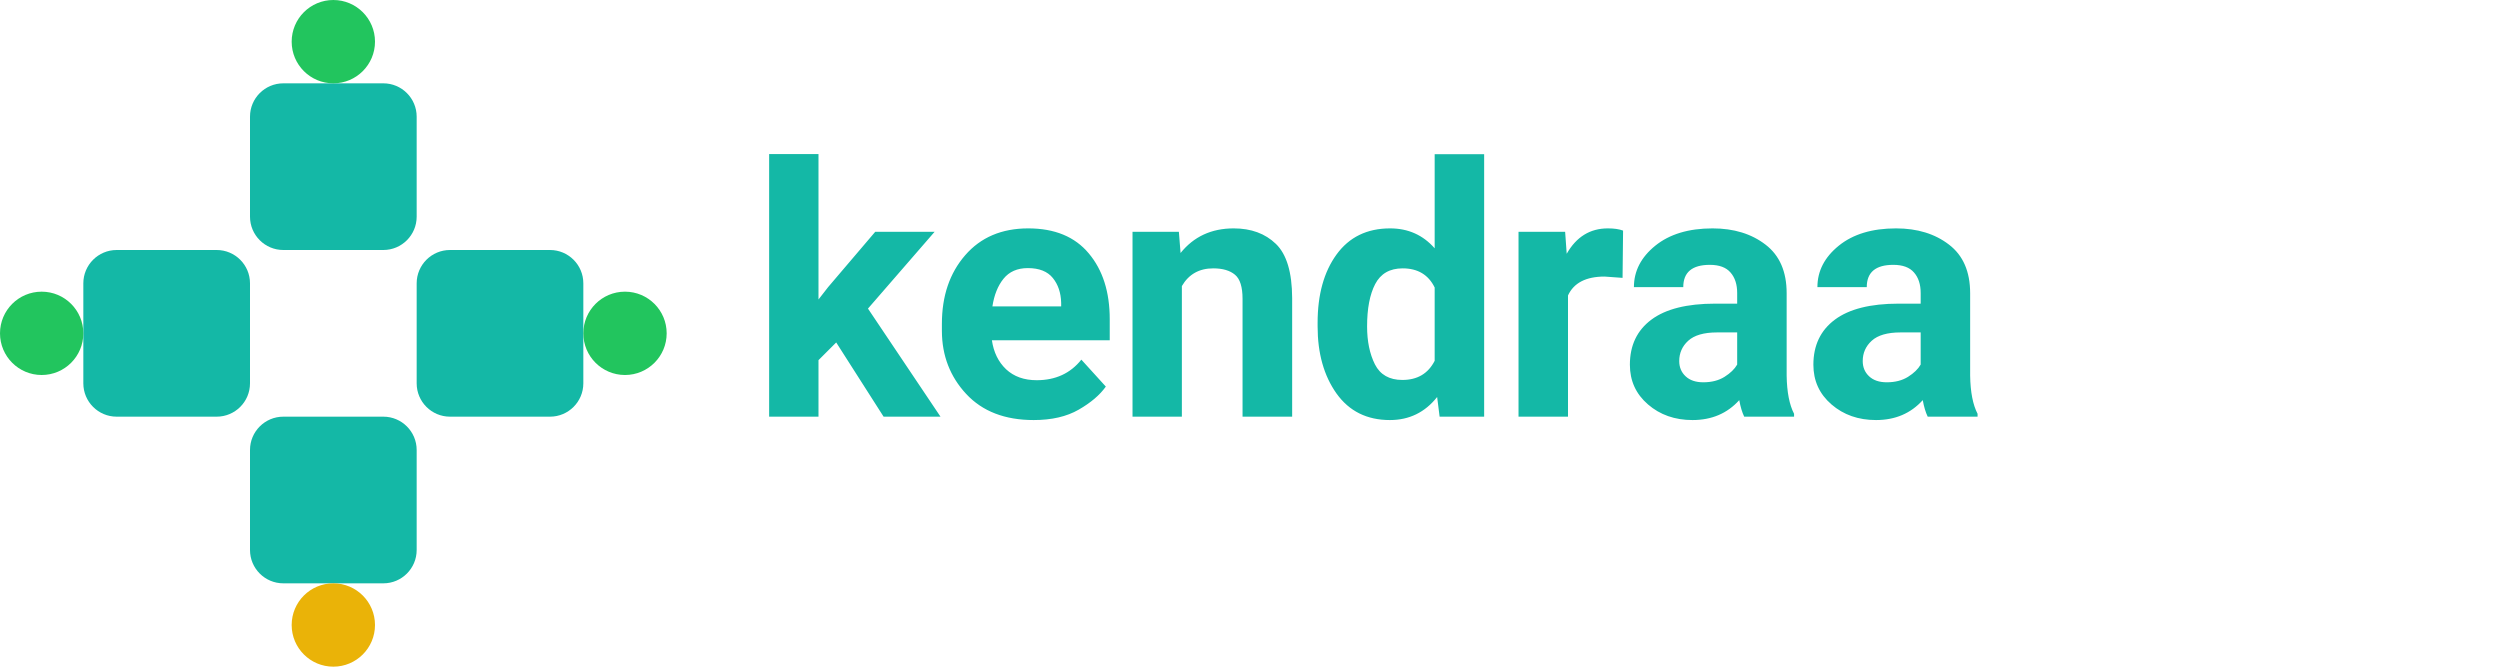
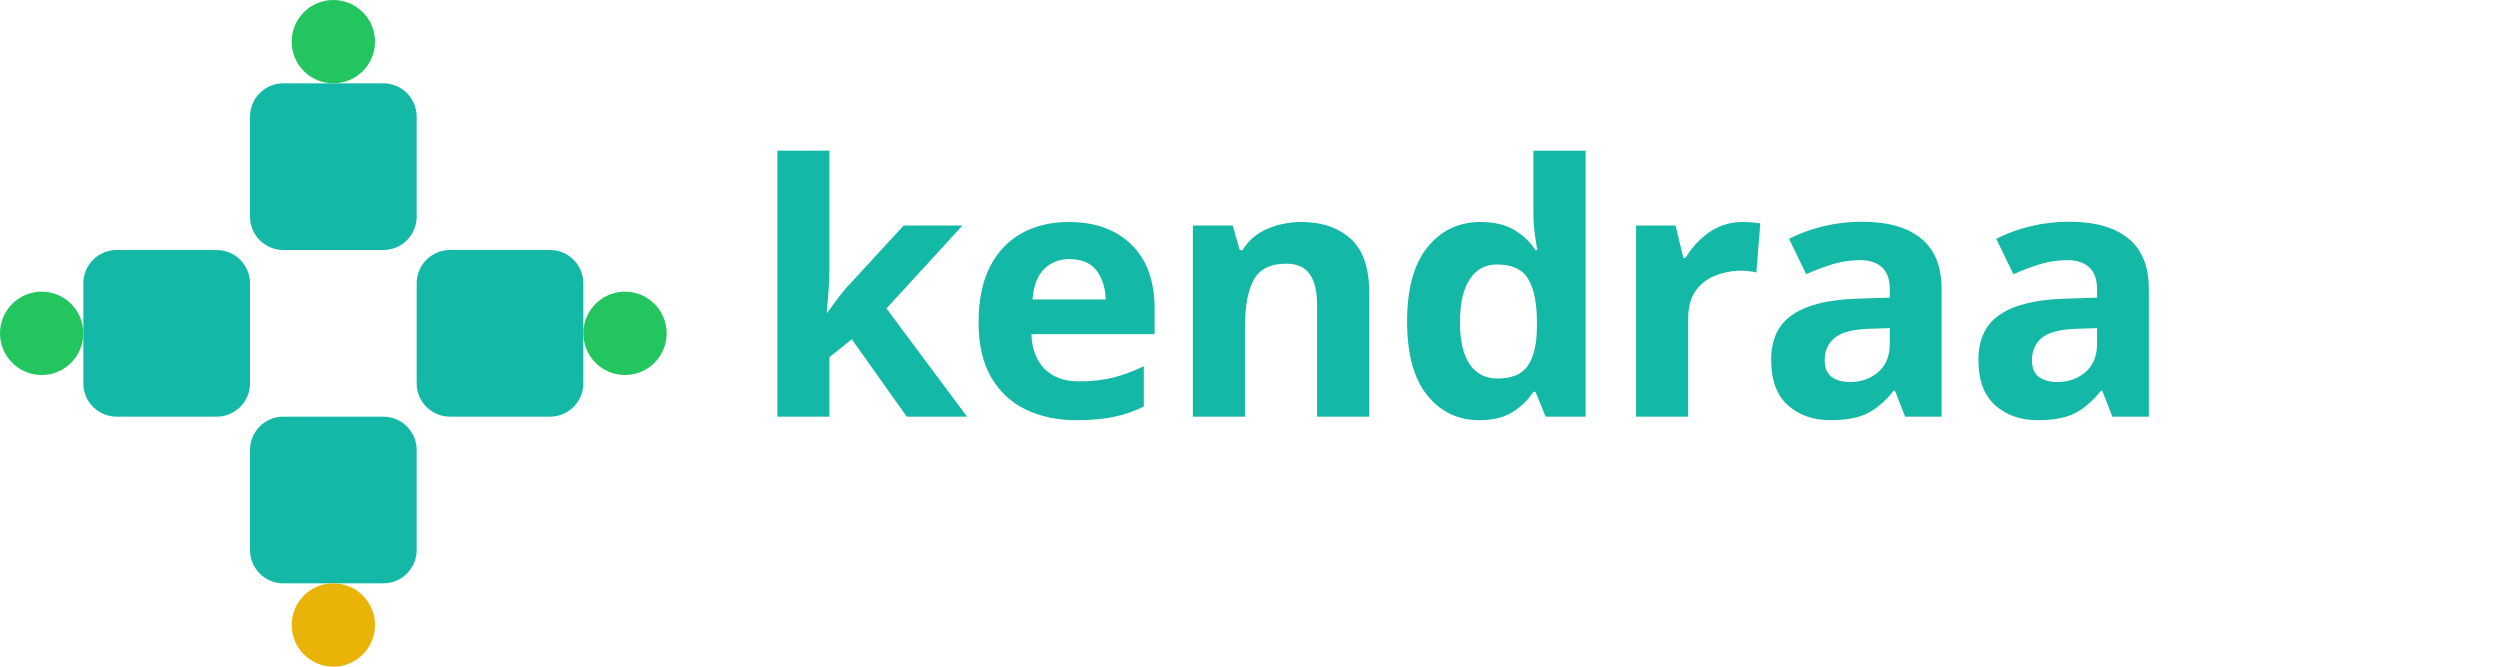
<svg xmlns="http://www.w3.org/2000/svg" width="300" height="80" viewBox="0 0 300 80">
  <defs>
    <style>
      .logo-text {
-         font-family: -apple-system, BlinkMacSystemFont, 'Segoe UI', Roboto, 'Helvetica Neue', Arial, sans-serif;
+         font-family: 'Century Gothic', 'CenturyGothic', 'AppleGothic', sans-serif;
        font-size: 42px;
-         font-weight: 600;
+         font-weight: 700;
        letter-spacing: -0.5px;
        fill: #14b8a6;
      }
    </style>
  </defs>
  <g transform="translate(10,10)">
    <rect x="20" y="0" width="20" height="20" rx="4" fill="#14b8a6" />
    <rect x="0" y="20" width="20" height="20" rx="4" fill="#14b8a6" />
    <rect x="40" y="20" width="20" height="20" rx="4" fill="#14b8a6" />
    <rect x="20" y="40" width="20" height="20" rx="4" fill="#14b8a6" />
    <circle cx="30" cy="-5" r="5" fill="#22c55e" />
    <circle cx="-5" cy="30" r="5" fill="#22c55e" />
    <circle cx="65" cy="30" r="5" fill="#22c55e" />
    <circle cx="30" cy="65" r="5" fill="#eab308" />
  </g>
  <text x="90" y="50" class="logo-text">kendraa</text>
</svg>
